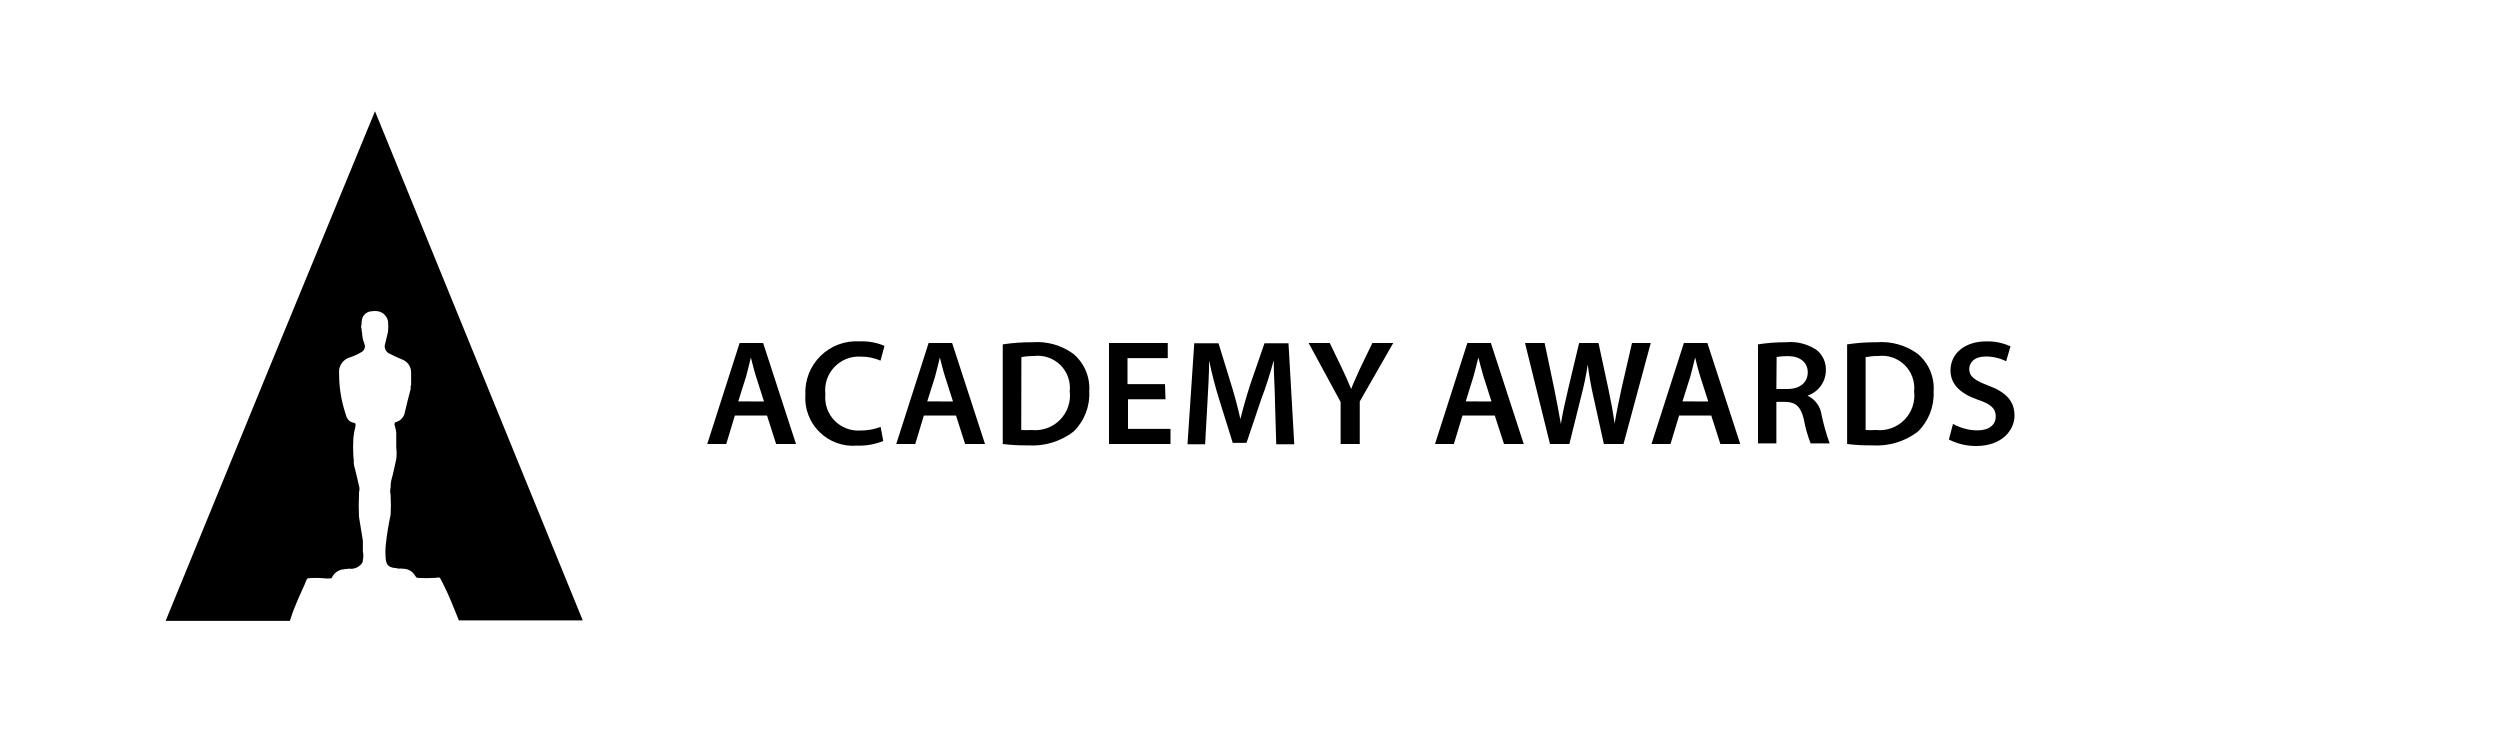
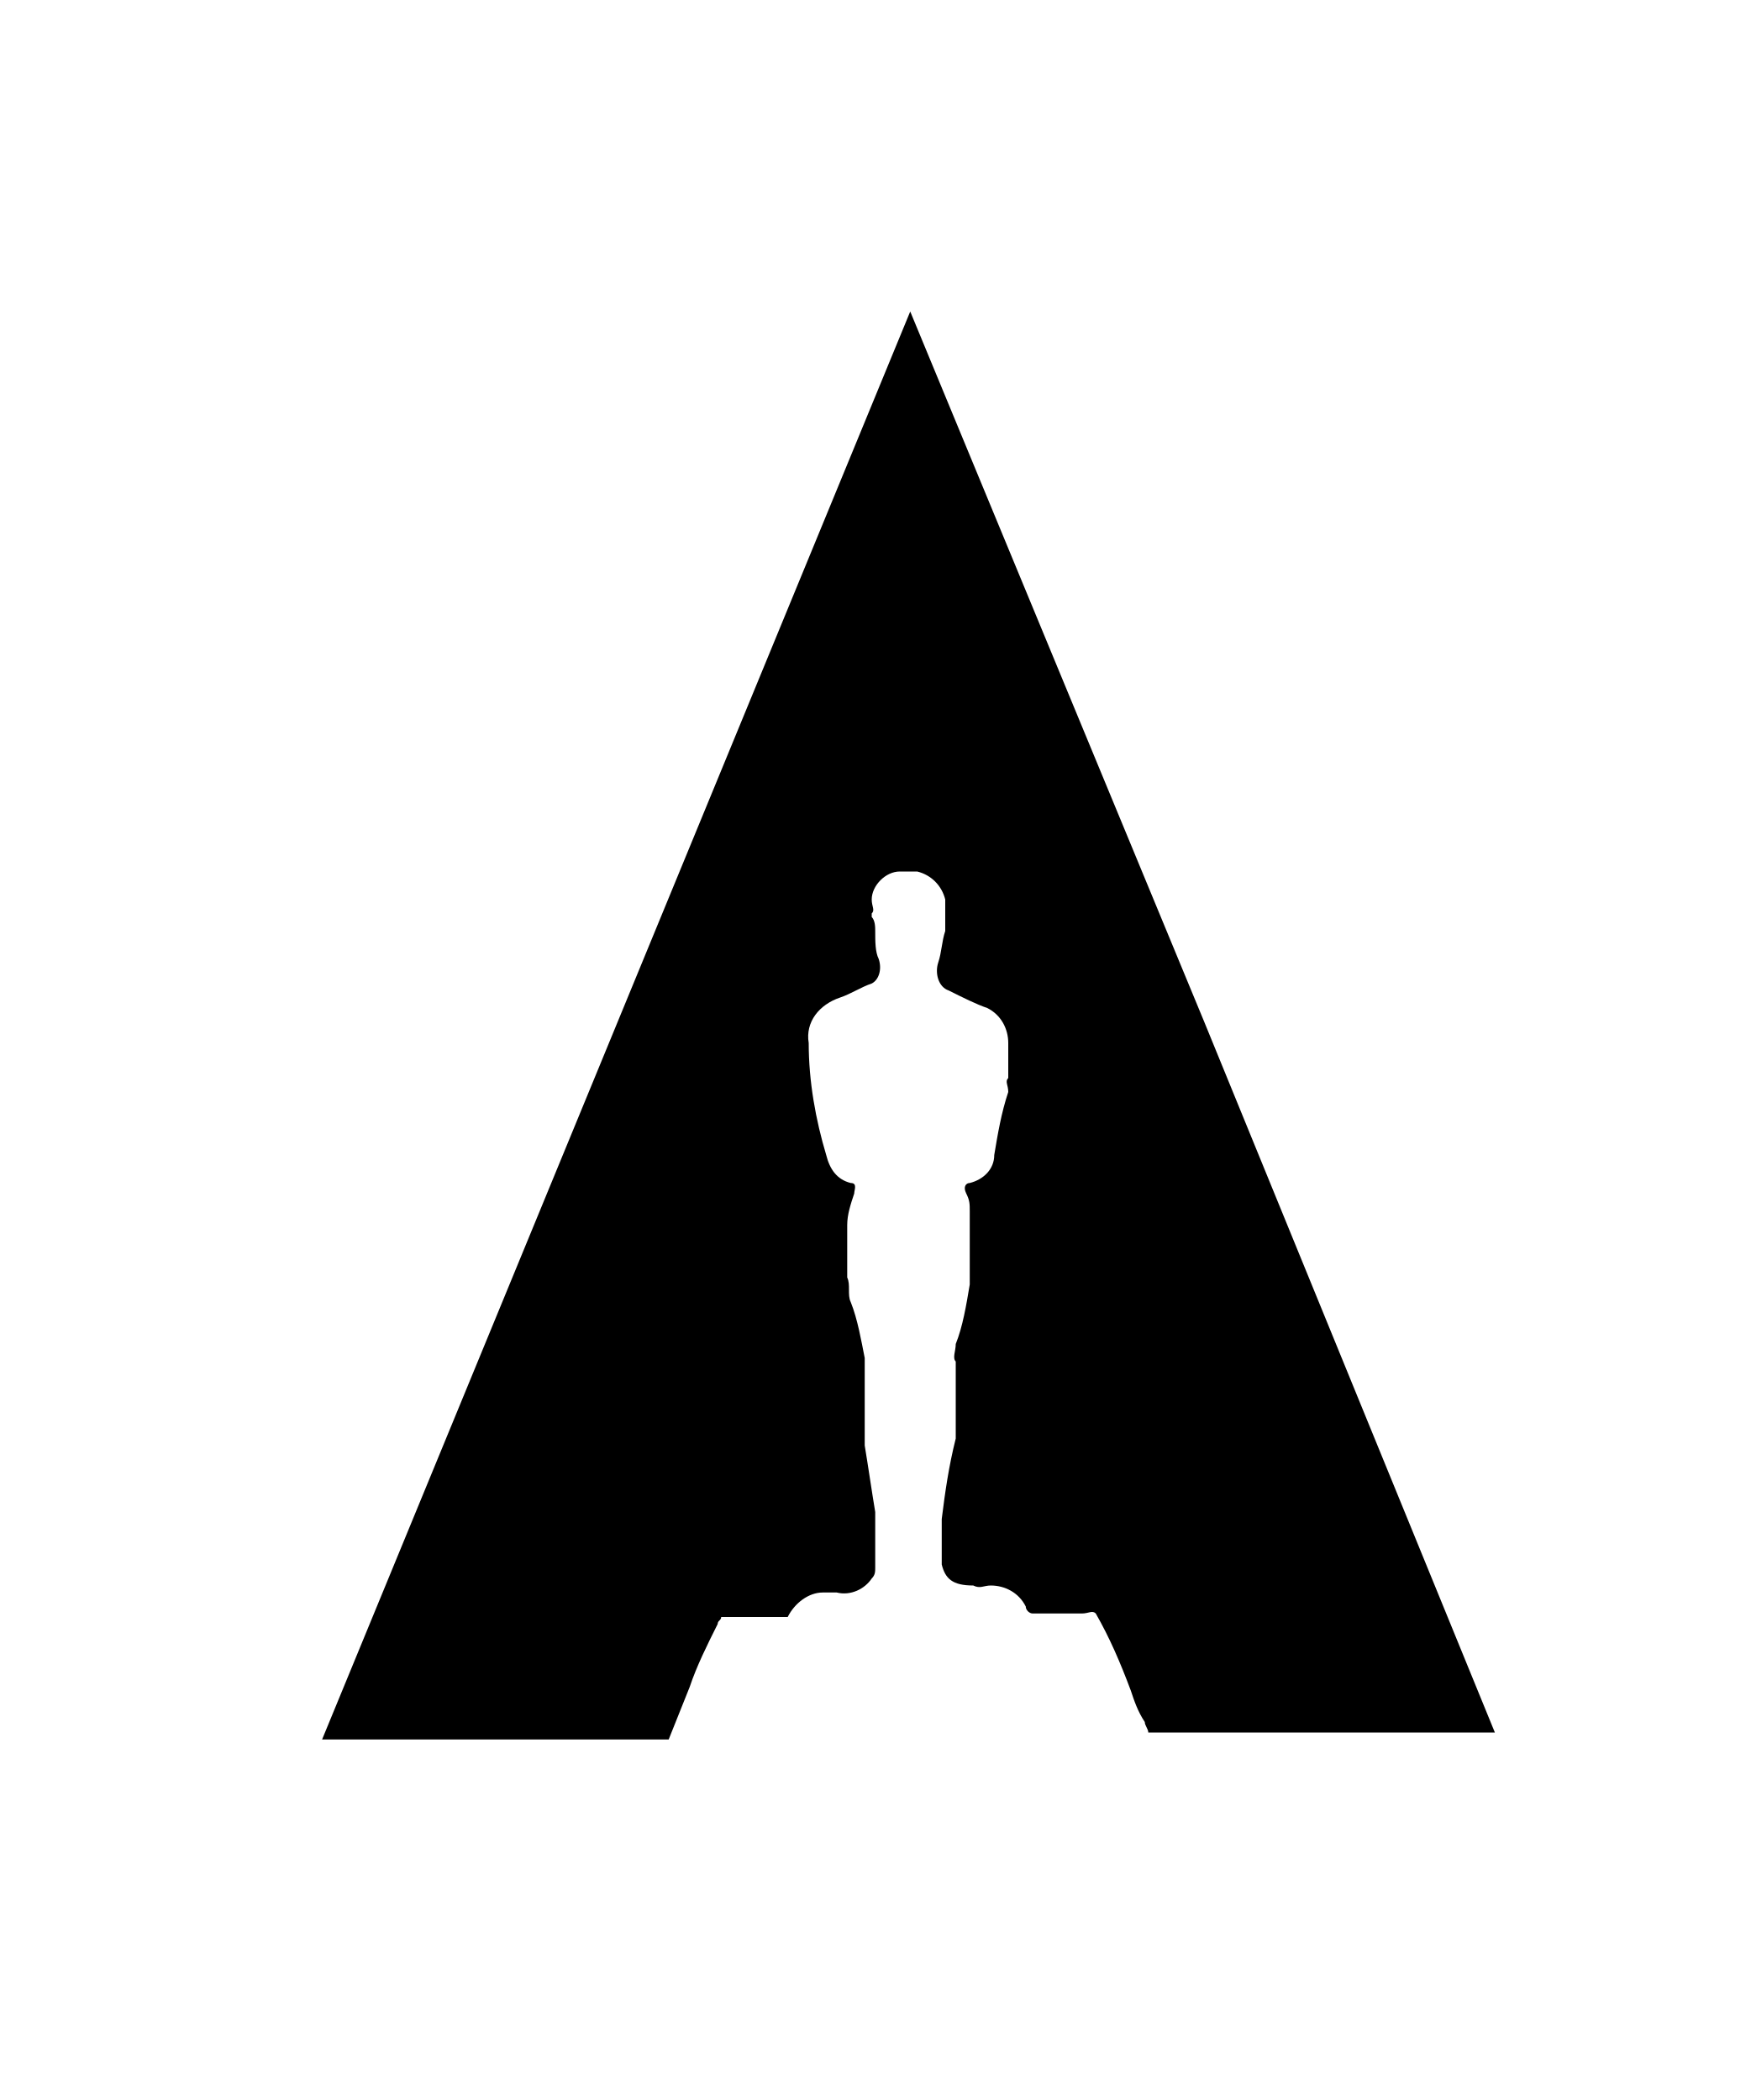
- <svg xmlns="http://www.w3.org/2000/svg" viewBox="0 0 200 60">
-   <path class="cls-1" d="M58.79,33.24l-.69,2.28H56.58l2.59-8.08h1.88l2.63,8.08H62.09l-.73-2.28Zm2.33-1.12-.64-2c-.16-.5-.29-1.05-.41-1.52h0c-.12.47-.24,1-.38,1.51l-.63,2Z" />
-   <path class="cls-1" d="M70.66,35.28a5.12,5.12,0,0,1-2.1.37,3.82,3.82,0,0,1-4.13-4.07,4.08,4.08,0,0,1,4.33-4.27,4.55,4.55,0,0,1,2,.36l-.32,1.18a3.89,3.89,0,0,0-1.58-.32,2.69,2.69,0,0,0-2.83,3,2.64,2.64,0,0,0,2.81,2.91,4.37,4.37,0,0,0,1.61-.29Z" />
-   <path class="cls-1" d="M73.91,33.24l-.69,2.28H71.7l2.59-8.08h1.88l2.63,8.08H77.21l-.73-2.28Zm2.33-1.12-.64-2c-.16-.5-.29-1.05-.41-1.52h0c-.12.47-.24,1-.38,1.51l-.63,2Z" />
-   <path class="cls-1" d="M80.22,27.55a14.82,14.82,0,0,1,2.36-.17,4.9,4.9,0,0,1,3.29.93,3.6,3.6,0,0,1,1.27,3,4.18,4.18,0,0,1-1.26,3.22,5.43,5.43,0,0,1-3.66,1.1,14.56,14.56,0,0,1-2-.11ZM81.7,34.4a6.5,6.5,0,0,0,.82,0,2.78,2.78,0,0,0,3.06-3.1,2.57,2.57,0,0,0-2.87-2.82,5.27,5.27,0,0,0-1,.09Z" />
-   <path class="cls-1" d="M93.24,31.94h-3v2.37h3.4v1.21H88.72V27.44h4.7v1.21H90.2v2.08h3Z" />
-   <path class="cls-1" d="M102,32.22c0-1-.11-2.3-.1-3.4h0c-.27,1-.61,2.09-1,3.11l-1.18,3.5H98.62L97.55,32c-.32-1-.61-2.14-.82-3.16h0c0,1.06-.08,2.35-.14,3.45l-.18,3.25H95l.54-8.08h1.94l1,3.25c.3.95.55,1.91.75,2.81h0c.22-.88.5-1.87.81-2.82l1.12-3.24h1.92l.46,8.08h-1.44Z" />
-   <path class="cls-1" d="M107.25,35.52V32.16l-2.56-4.72h1.69l1,2.07c.28.6.49,1.06.71,1.61h0c.2-.52.43-1,.7-1.61l1-2.07h1.67l-2.68,4.68v3.4Z" />
-   <path class="cls-1" d="M117,33.24l-.69,2.28H114.8l2.59-8.08h1.88l2.63,8.08h-1.58l-.74-2.28Zm2.32-1.12-.64-2c-.15-.5-.29-1.05-.41-1.52h0c-.12.47-.25,1-.39,1.51l-.62,2Z" />
-   <path class="cls-1" d="M124,35.52l-2-8.08h1.57l.77,3.67c.2,1,.39,2,.53,2.81h0c.13-.84.35-1.81.59-2.83l.87-3.65h1.55l.8,3.72c.2.95.37,1.86.49,2.73h0c.14-.89.34-1.81.55-2.8l.84-3.65h1.5l-2.18,8.08h-1.57l-.84-3.8a25.08,25.08,0,0,1-.45-2.56h0a23.85,23.85,0,0,1-.53,2.56l-.94,3.8Z" />
-   <path class="cls-1" d="M134.33,33.24l-.69,2.28h-1.52l2.59-8.08h1.88l2.63,8.08h-1.59l-.73-2.28Zm2.33-1.12-.64-2c-.16-.5-.29-1.05-.41-1.52h0c-.12.47-.24,1-.38,1.51l-.63,2Z" />
-   <path class="cls-1" d="M140.64,27.55a13.63,13.63,0,0,1,2.24-.17,3.71,3.71,0,0,1,2.49.65,2,2,0,0,1,.7,1.62,2.14,2.14,0,0,1-1.47,2v0a2,2,0,0,1,1.13,1.57,18.19,18.19,0,0,0,.64,2.25h-1.52a10.37,10.37,0,0,1-.54-1.91c-.24-1-.62-1.39-1.46-1.41h-.74v3.32h-1.47Zm1.47,3.57H143c1,0,1.62-.53,1.62-1.33s-.62-1.3-1.57-1.3a4.9,4.9,0,0,0-.92.07Z" />
-   <path class="cls-1" d="M147.77,27.55a14.82,14.82,0,0,1,2.36-.17,4.91,4.91,0,0,1,3.29.93,3.6,3.6,0,0,1,1.27,3,4.22,4.22,0,0,1-1.26,3.22,5.43,5.43,0,0,1-3.66,1.1,14.56,14.56,0,0,1-2-.11Zm1.48,6.85a6.4,6.4,0,0,0,.82,0,2.78,2.78,0,0,0,3.06-3.1,2.58,2.58,0,0,0-2.88-2.82,5.23,5.23,0,0,0-1,.09Z" />
-   <path class="cls-1" d="M156.24,33.91a4,4,0,0,0,1.95.52c.94,0,1.47-.45,1.47-1.11s-.41-1-1.43-1.34c-1.34-.47-2.19-1.19-2.19-2.35,0-1.32,1.11-2.32,2.86-2.32a4.33,4.33,0,0,1,1.94.4l-.35,1.19a3.6,3.6,0,0,0-1.62-.38c-.94,0-1.33.5-1.33,1,0,.62.46.92,1.54,1.33,1.41.53,2.08,1.24,2.08,2.4s-1,2.43-3.06,2.43a4.7,4.7,0,0,1-2.19-.52Z" />
-   <path class="cls-1" d="M23.72,48.23c.24-.61.55-1.19.79-1.81,0-.07.08-.12.13-.16a7.15,7.15,0,0,1,1.23,0,2.42,2.42,0,0,0,.66,0,1.15,1.15,0,0,1,1-.72c.11-.05.26,0,.37-.05a1.08,1.08,0,0,0,1-.36.43.43,0,0,0,.13-.35,1.52,1.52,0,0,0,0-.67c0-.16,0-.32,0-.48s0-.26,0-.37c-.1-.64-.21-1.27-.31-1.91a17.22,17.22,0,0,1,0-1.76c0-.07,0-.15,0-.21a.89.89,0,0,0,0-.51c-.13-.53-.24-1.08-.39-1.61-.06-.24,0-.49-.06-.73a12.51,12.51,0,0,1,0-1.5,5.24,5.24,0,0,1,.16-.88c0-.13.08-.3-.13-.33-.43-.07-.58-.4-.67-.76a10.05,10.05,0,0,1-.5-3.17A1.19,1.19,0,0,1,28,28.59a4.92,4.92,0,0,0,.93-.43.52.52,0,0,0,.22-.66,2.79,2.79,0,0,1-.19-.91c-.05-.12,0-.28-.07-.4v-.13c.08-.11,0-.24.05-.36a.83.83,0,0,1,.8-.8,1.4,1.4,0,0,1,.5,0,1,1,0,0,1,.8.8,4,4,0,0,1,0,.85c-.08.31-.14.61-.22.92a.65.65,0,0,0,.33.82c.37.19.76.36,1.14.52a1.1,1.1,0,0,1,.6,1c0,.32,0,.66,0,1-.09.11,0,.24-.05.36-.15.59-.31,1.17-.44,1.76a1,1,0,0,1-.67.82c-.13,0-.22.14-.14.33a2.82,2.82,0,0,1,.11.52c0,.11,0,.25,0,.36,0,.29,0,.57,0,.85a3.54,3.54,0,0,1,0,.92c-.13.58-.24,1.15-.4,1.71a2.13,2.13,0,0,0-.05.55,1.18,1.18,0,0,0,0,.59s0,.08,0,.13a12,12,0,0,1,0,1.47,22.62,22.62,0,0,0-.38,2.33,5.74,5.74,0,0,0,0,1.31c.08.44.3.6.85.63.16.08.33,0,.49.05a1.1,1.1,0,0,1,1,.56c.05.08.1.16.21.17a10.3,10.3,0,0,0,1.36,0c.15,0,.29-.07.42,0a20.65,20.65,0,0,1,1,2.15c.14.31.25.63.38.93a2.32,2.32,0,0,1,.12.32h9.92L38.32,29.29,30,8.9,21.6,29.29,13.25,49.67h9.94A12.43,12.43,0,0,1,23.72,48.23Z" />
+ <svg xmlns="http://www.w3.org/2000/svg" version="1.1" id="圖層_1" x="0px" y="0px" viewBox="0 0 50 60" style="enable-background:new 0 0 50 60;" xml:space="preserve">
+   <path d="M19.7,48.2c0.2-0.6,0.5-1.2,0.8-1.8c0-0.1,0.1-0.1,0.1-0.2c0.4,0,0.8,0,1.2,0c0.2,0,0.4,0,0.7,0c0.2-0.4,0.6-0.7,1-0.7  c0.1,0,0.3,0,0.4,0c0.4,0.1,0.8-0.1,1-0.4C25,45,25,44.9,25,44.8c0-0.2,0-0.4,0-0.7c0-0.2,0-0.3,0-0.5s0-0.3,0-0.4  c-0.1-0.6-0.2-1.3-0.3-1.9c0-0.6,0-1.2,0-1.8c0-0.1,0-0.2,0-0.2c0-0.2,0-0.3,0-0.5c-0.1-0.5-0.2-1.1-0.4-1.6c-0.1-0.2,0-0.5-0.1-0.7  c0-0.5,0-1,0-1.5c0-0.3,0.1-0.6,0.2-0.9c0-0.1,0.1-0.3-0.1-0.3c-0.4-0.1-0.6-0.4-0.7-0.8c-0.3-1-0.5-2.1-0.5-3.2  c-0.1-0.6,0.3-1.1,0.9-1.3c0.3-0.1,0.6-0.3,0.9-0.4c0.2-0.1,0.3-0.4,0.2-0.7C25,27.2,25,26.9,25,26.6c0-0.1,0-0.3-0.1-0.4v-0.1  c0.1-0.1,0-0.2,0-0.4c0-0.4,0.4-0.8,0.8-0.8c0.2,0,0.3,0,0.5,0c0.4,0.1,0.7,0.4,0.8,0.8c0,0.3,0,0.6,0,0.9c-0.1,0.3-0.1,0.6-0.2,0.9  c-0.1,0.3,0,0.7,0.3,0.8c0.4,0.2,0.8,0.4,1.1,0.5c0.4,0.2,0.6,0.6,0.6,1c0,0.3,0,0.7,0,1c-0.1,0.1,0,0.2,0,0.4  c-0.2,0.6-0.3,1.2-0.4,1.8c0,0.4-0.3,0.7-0.7,0.8c-0.1,0-0.2,0.1-0.1,0.3c0.1,0.2,0.1,0.3,0.1,0.5c0,0.1,0,0.2,0,0.4  c0,0.3,0,0.6,0,0.8c0,0.3,0,0.6,0,0.9c-0.1,0.6-0.2,1.2-0.4,1.7c0,0.2-0.1,0.4,0,0.5c0,0.2,0,0.4,0,0.6c0,0,0,0.1,0,0.1  c0,0.5,0,1,0,1.5c-0.2,0.8-0.3,1.5-0.4,2.3c0,0.4,0,0.9,0,1.3c0.1,0.4,0.3,0.6,0.9,0.6c0.2,0.1,0.3,0,0.5,0c0.4,0,0.8,0.2,1,0.6  c0,0.1,0.1,0.2,0.2,0.2c0.5,0,0.9,0,1.4,0c0.2,0,0.3-0.1,0.4,0c0.4,0.7,0.7,1.4,1,2.2c0.1,0.3,0.2,0.6,0.4,0.9  c0,0.1,0.1,0.2,0.1,0.3h9.9l-8.3-20.3L26,8.9l-8.4,20.4L9.2,49.7h9.9C19.3,49.2,19.5,48.7,19.7,48.2z" />
</svg>
